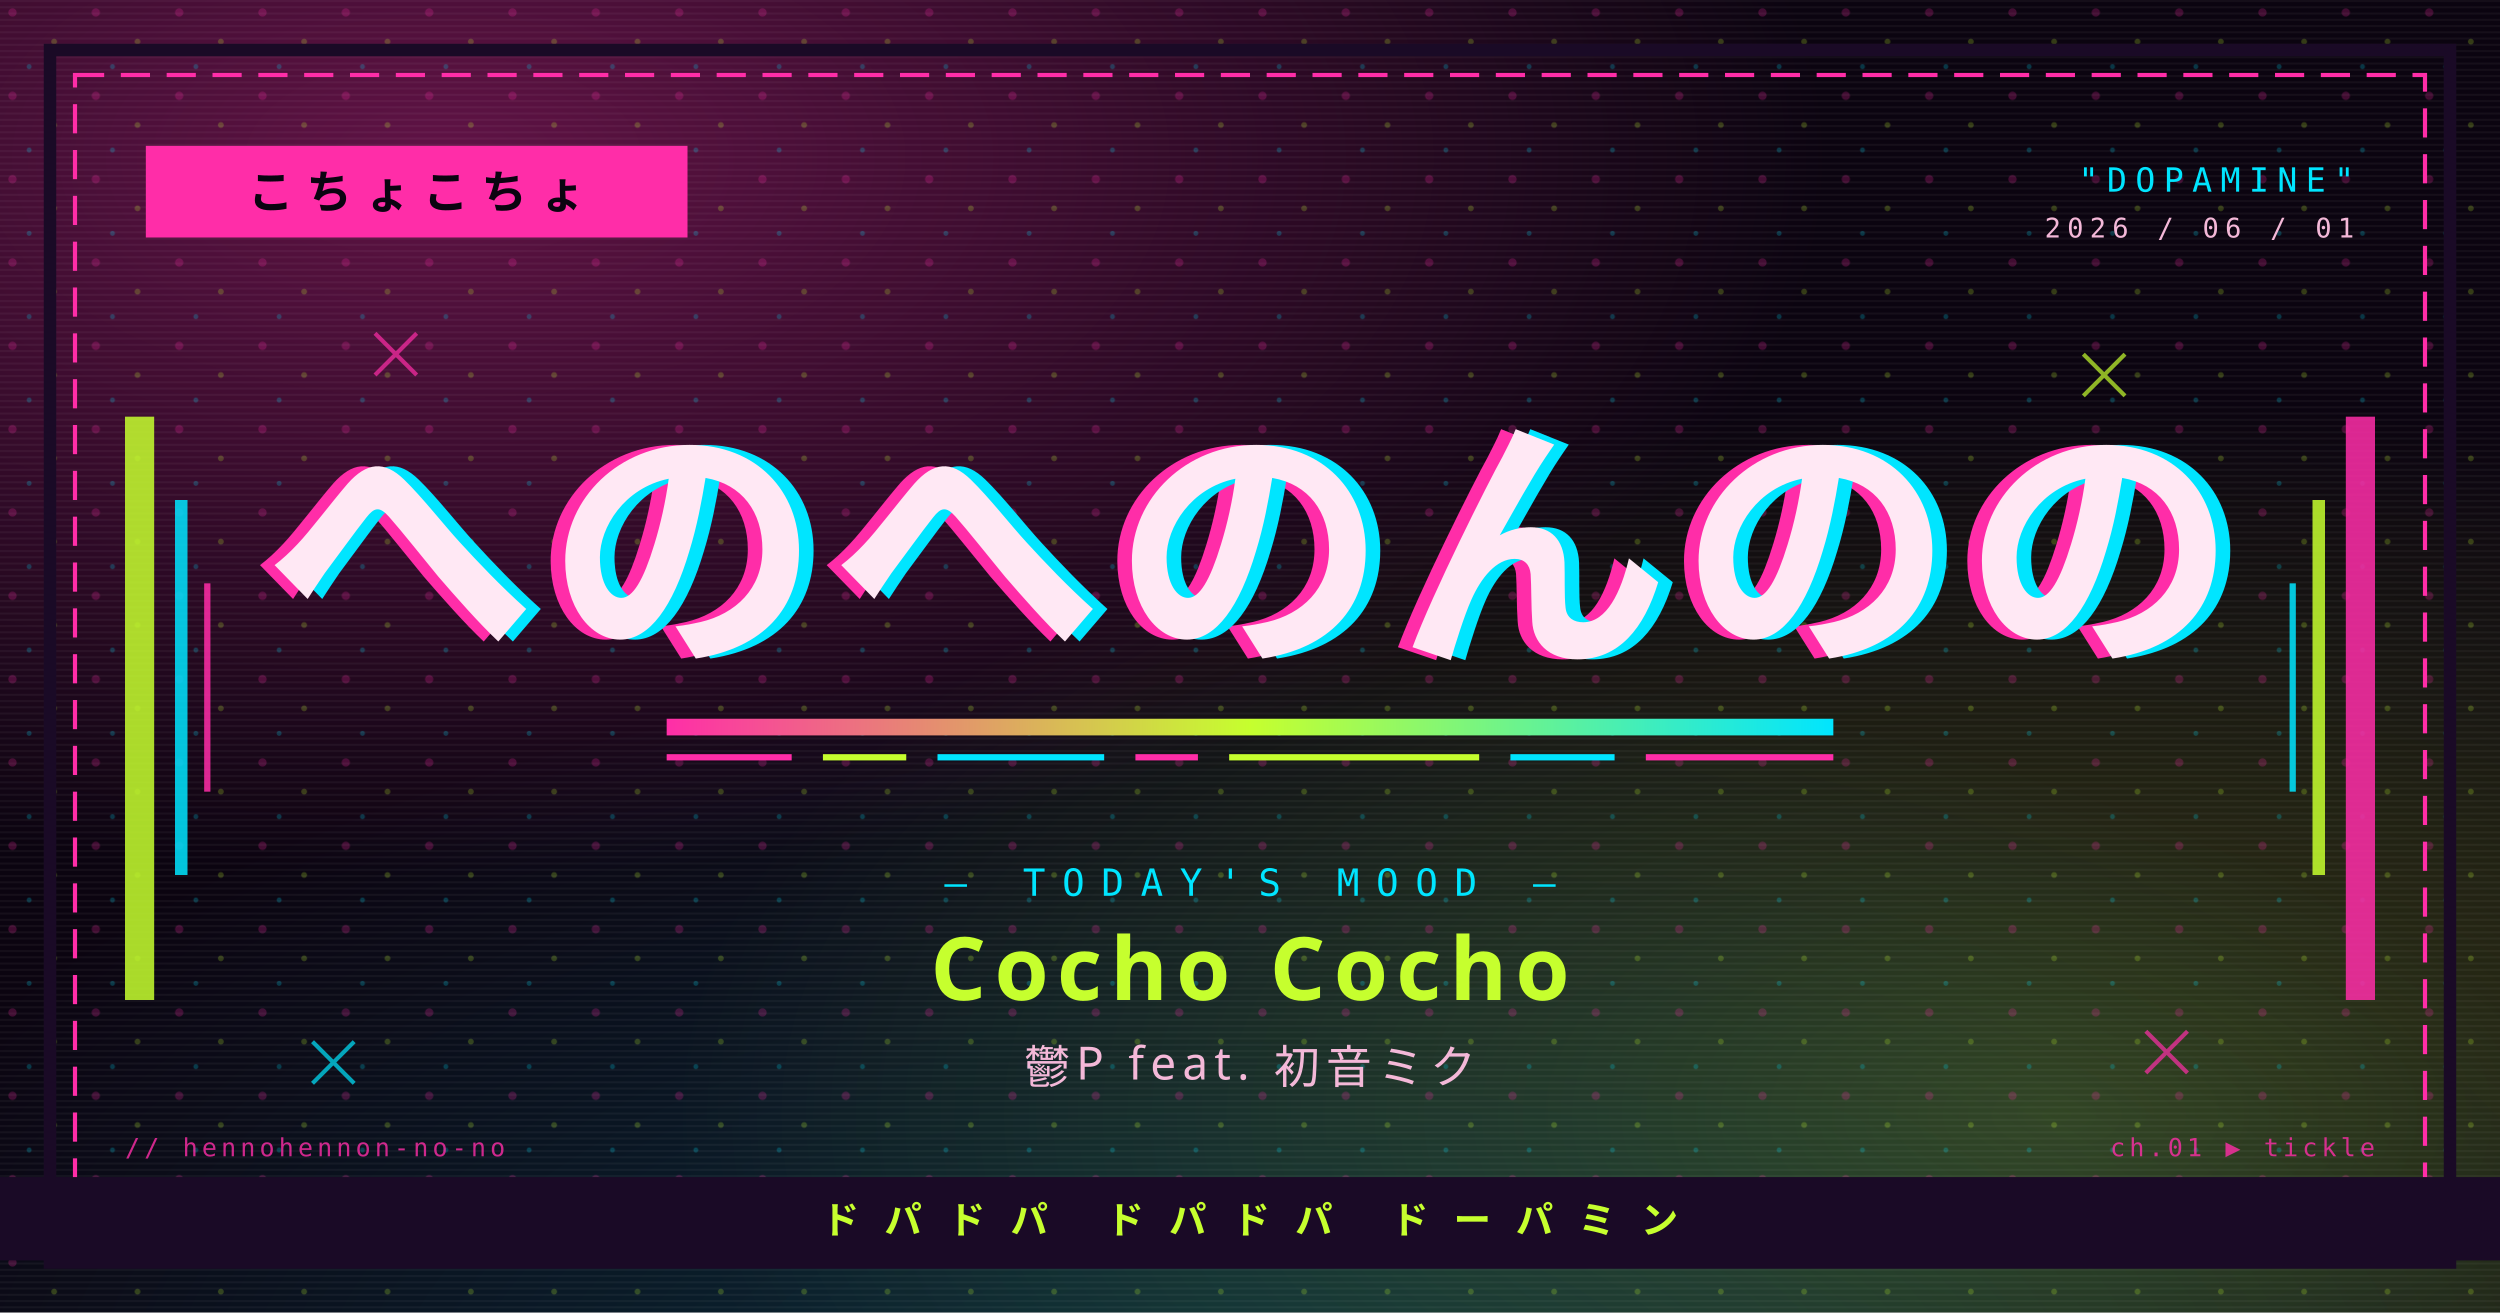
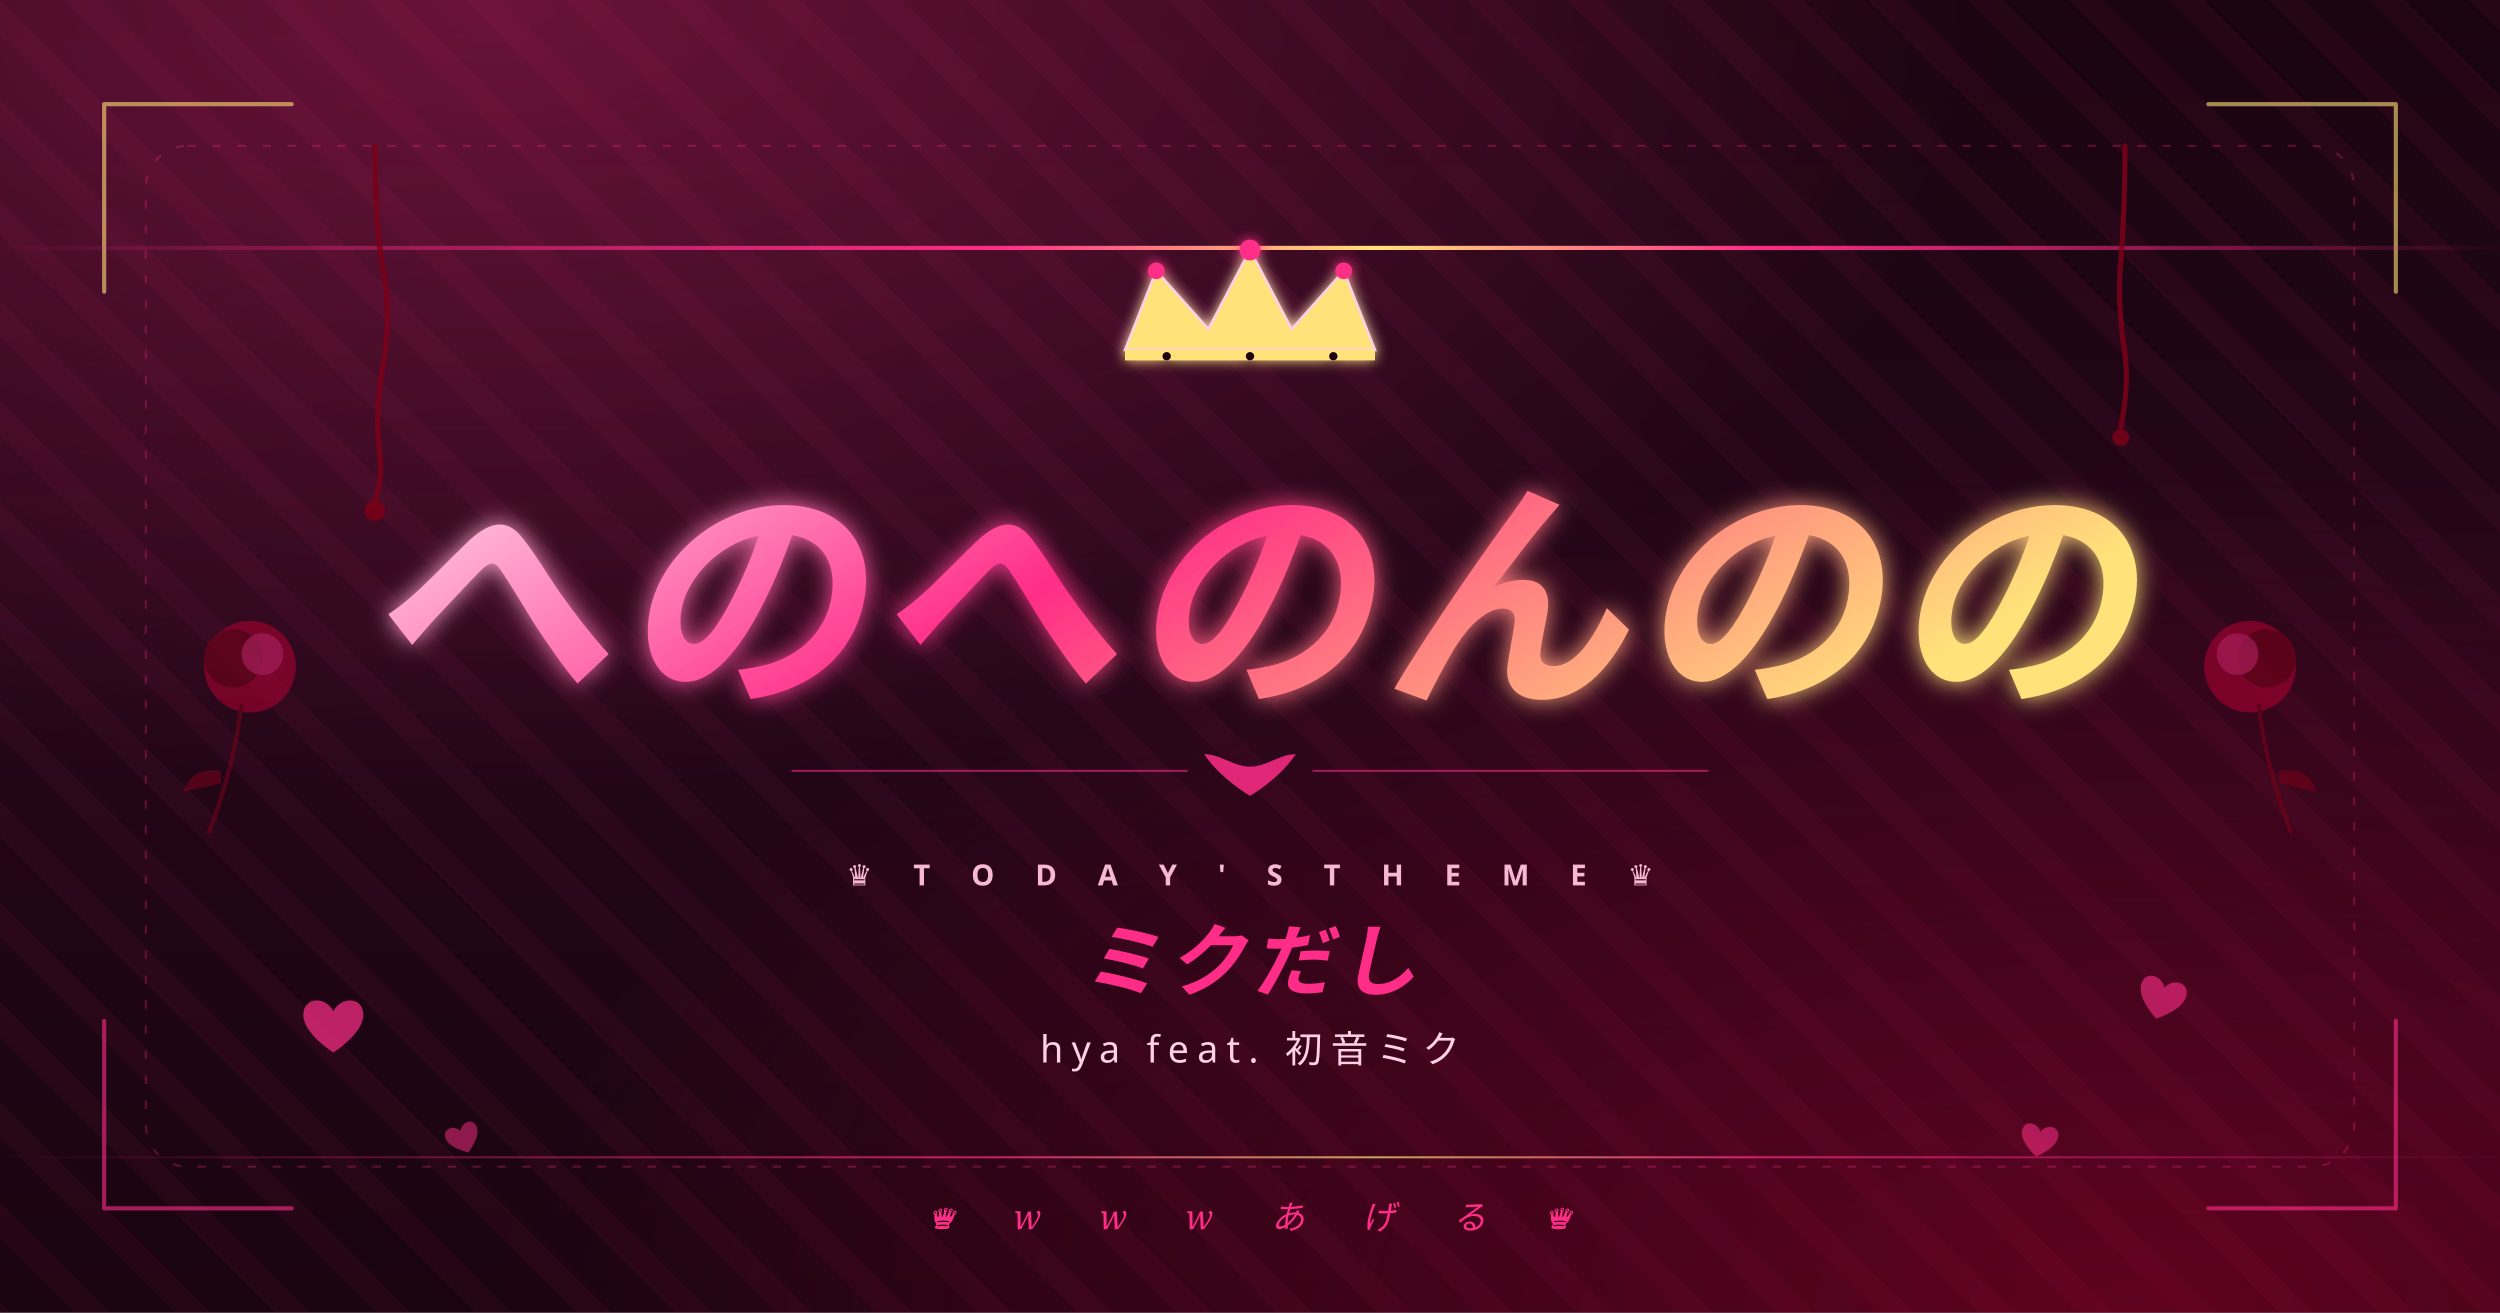
<svg xmlns="http://www.w3.org/2000/svg" width="1200" height="630" viewBox="0 0 1200 630">
  <defs>
-     <radialGradient id="bg1" cx="18%" cy="12%" r="55%">
-       <stop offset="0%" stop-color="#ff2da8" stop-opacity="0.35" />
-       <stop offset="100%" stop-color="#ff2da8" stop-opacity="0" />
+     <radialGradient id="bgGlow1" cx="20%" cy="0%" r="60%">
+       <stop offset="0%" stop-color="#ff2d87" stop-opacity="0.35" />
+       <stop offset="100%" stop-color="#ff2d87" stop-opacity="0" />
    </radialGradient>
-     <radialGradient id="bg2" cx="82%" cy="85%" r="55%">
-       <stop offset="0%" stop-color="#c6ff2e" stop-opacity="0.22" />
-       <stop offset="100%" stop-color="#c6ff2e" stop-opacity="0" />
+     <radialGradient id="bgGlow2" cx="85%" cy="100%" r="65%">
+       <stop offset="0%" stop-color="#b30033" stop-opacity="0.45" />
+       <stop offset="100%" stop-color="#b30033" stop-opacity="0" />
    </radialGradient>
-     <radialGradient id="bg3" cx="50%" cy="110%" r="60%">
-       <stop offset="0%" stop-color="#00e5ff" stop-opacity="0.18" />
-       <stop offset="100%" stop-color="#00e5ff" stop-opacity="0" />
-     </radialGradient>
-     <linearGradient id="hr1" x1="0" y1="0" x2="1" y2="0">
-       <stop offset="0%" stop-color="#ff2da8" />
-       <stop offset="50%" stop-color="#c6ff2e" />
-       <stop offset="100%" stop-color="#00e5ff" />
+     <linearGradient id="bgBase" x1="0" y1="0" x2="0" y2="1">
+       <stop offset="0%" stop-color="#1a0410" />
+       <stop offset="50%" stop-color="#240618" />
+       <stop offset="100%" stop-color="#1a0410" />
    </linearGradient>
-     <pattern id="scan" x="0" y="0" width="6" height="3" patternUnits="userSpaceOnUse">
-       <rect x="0" y="0" width="6" height="1" fill="#ffffff" fill-opacity="0.04" />
+     <linearGradient id="titleGrad" x1="0%" y1="0%" x2="100%" y2="20%">
+       <stop offset="0%" stop-color="#ffd1e8" />
+       <stop offset="45%" stop-color="#ff2d87" />
+       <stop offset="100%" stop-color="#ffe27a" />
+     </linearGradient>
+     <linearGradient id="ribbon" x1="0" y1="0" x2="1" y2="0">
+       <stop offset="0%" stop-color="#ff2d87" stop-opacity="0" />
+       <stop offset="40%" stop-color="#ff2d87" />
+       <stop offset="55%" stop-color="#ffe27a" />
+       <stop offset="70%" stop-color="#ff2d87" />
+       <stop offset="100%" stop-color="#ff2d87" stop-opacity="0" />
+     </linearGradient>
+     <pattern id="diagonals" x="0" y="0" width="34" height="34" patternUnits="userSpaceOnUse" patternTransform="rotate(135)">
+       <rect width="34" height="34" fill="none" />
+       <rect x="0" y="0" width="12" height="34" fill="#ff2d87" fill-opacity="0.05" />
    </pattern>
-     <pattern id="dopa" x="0" y="0" width="40" height="40" patternUnits="userSpaceOnUse">
-       <circle cx="6" cy="6" r="2" fill="#ff2da8" fill-opacity="0.22" />
-       <circle cx="26" cy="20" r="1.4" fill="#c6ff2e" fill-opacity="0.22" />
-       <circle cx="14" cy="32" r="1.2" fill="#00e5ff" fill-opacity="0.22" />
-     </pattern>
+     <filter id="softGlow" x="-20%" y="-20%" width="140%" height="140%">
+       <feGaussianBlur stdDeviation="6" result="b" />
+       <feMerge>
+         <feMergeNode in="b" />
+         <feMergeNode in="SourceGraphic" />
+       </feMerge>
+     </filter>
+     <filter id="tiaraGlow" x="-50%" y="-50%" width="200%" height="200%">
+       <feGaussianBlur stdDeviation="3" result="b" />
+       <feMerge>
+         <feMergeNode in="b" />
+         <feMergeNode in="SourceGraphic" />
+       </feMerge>
+     </filter>
  </defs>
-   <rect width="1200" height="630" fill="#0b0410" />
-   <rect width="1200" height="630" fill="url(#bg1)" />
-   <rect width="1200" height="630" fill="url(#bg2)" />
-   <rect width="1200" height="630" fill="url(#bg3)" />
-   <rect width="1200" height="630" fill="url(#dopa)" />
-   <rect width="1200" height="630" fill="url(#scan)" />
-   <rect x="24" y="24" width="1152" height="582" fill="none" stroke="#1a0a26" stroke-width="6" />
-   <rect x="36" y="36" width="1128" height="558" fill="none" stroke="#ff2da8" stroke-width="2" stroke-dasharray="14 8" />
-   <g transform="translate(70, 70)">
-     <rect x="0" y="0" width="260" height="44" fill="#ff2da8" />
-     <text x="130" y="30" font-family="sans-serif" font-weight="900" font-size="22" fill="#0b0410" text-anchor="middle" letter-spacing="6">こちょこちょ</text>
+   <rect width="1200" height="630" fill="#1a0410" />
+   <rect width="1200" height="630" fill="url(#bgBase)" />
+   <rect width="1200" height="630" fill="url(#diagonals)" />
+   <rect width="1200" height="630" fill="url(#bgGlow1)" />
+   <rect width="1200" height="630" fill="url(#bgGlow2)" />
+   <g opacity="0.6">
+     <path d="M 50 50 L 50 140 M 50 50 L 140 50" stroke="#ffe27a" stroke-width="2" fill="none" stroke-linecap="round" />
+     <path d="M 1150 50 L 1150 140 M 1150 50 L 1060 50" stroke="#ffe27a" stroke-width="2" fill="none" stroke-linecap="round" />
+     <path d="M 50 580 L 50 490 M 50 580 L 140 580" stroke="#ff2d87" stroke-width="2" fill="none" stroke-linecap="round" />
+     <path d="M 1150 580 L 1150 490 M 1150 580 L 1060 580" stroke="#ff2d87" stroke-width="2" fill="none" stroke-linecap="round" />
  </g>
-   <g transform="translate(1130, 92)">
-     <text x="0" y="0" font-family="monospace" font-size="16" fill="#00e5ff" text-anchor="end" letter-spacing="4">"DOPAMINE"</text>
-     <text x="0" y="22" font-family="monospace" font-size="13" fill="#f4b8d8" text-anchor="end" letter-spacing="3">2026 / 06 / 01</text>
+   <rect x="70" y="70" width="1060" height="490" rx="20" ry="20" fill="none" stroke="#ff2d87" stroke-opacity="0.28" stroke-width="1" stroke-dasharray="4 8" />
+   <rect x="0" y="118" width="1200" height="2" fill="url(#ribbon)" />
+   <g transform="translate(600 158)" filter="url(#tiaraGlow)">
+     <path d="M -60 10 L -45 -28 L -20 0 L 0 -38 L 20 0 L 45 -28 L 60 10 Z" fill="#ffe27a" stroke="#ffd1e8" stroke-width="1.2" />
+     <circle cx="-45" cy="-28" r="4" fill="#ff2d87" />
+     <circle cx="0" cy="-38" r="5" fill="#ff2d87" />
+     <circle cx="45" cy="-28" r="4" fill="#ff2d87" />
+     <rect x="-60" y="10" width="120" height="5" fill="#ffe27a" />
+     <circle cx="-40" cy="13" r="2" fill="#1a0410" />
+     <circle cx="0" cy="13" r="2" fill="#1a0410" />
+     <circle cx="40" cy="13" r="2" fill="#1a0410" />
  </g>
+   <g filter="url(#softGlow)">
+     <text x="600" y="330" font-family="serif" font-size="118" font-weight="700" font-style="italic" text-anchor="middle" fill="url(#titleGrad)" letter-spacing="4">へのへのんのの</text>
+   </g>
+   <g transform="translate(600 370)">
+     <line x1="-220" y1="0" x2="-30" y2="0" stroke="#ff2d87" stroke-opacity="0.55" stroke-width="1" />
+     <line x1="30" y1="0" x2="220" y2="0" stroke="#ff2d87" stroke-opacity="0.55" stroke-width="1" />
+     <path d="M -22 -8 C -14 -8, -8 -2, 0 -2 C 8 -2, 14 -8, 22 -8 C 14 4, 0 12, 0 12 C 0 12, -14 4, -22 -8 Z" fill="#ff2d87" opacity="0.85" />
+   </g>
+   <text x="600" y="425" font-family="sans-serif" font-size="14" text-anchor="middle" fill="#f7b8d4" letter-spacing="8" font-weight="700">♛  T O D A Y ' S   T H E M E  ♛</text>
+   <text x="600" y="475" font-family="serif" font-size="38" font-style="italic" font-weight="700" text-anchor="middle" fill="#ff2d87" letter-spacing="3">ミクだし</text>
+   <text x="600" y="510" font-family="sans-serif" font-size="18" text-anchor="middle" fill="#ffd1e8" letter-spacing="4">hya  feat.  初音ミク</text>
  <g opacity="0.85">
-     <rect x="60" y="200" width="14" height="280" fill="#c6ff2e" />
-     <rect x="84" y="240" width="6" height="180" fill="#00e5ff" />
-     <rect x="98" y="280" width="3" height="100" fill="#ff2da8" />
+     <path d="M 180 70 Q 180 110, 184 130 Q 188 150, 184 175 Q 180 195, 182 215 Q 184 230, 180 240" stroke="#7a0018" stroke-width="2.5" fill="none" stroke-linecap="round" />
+     <circle cx="180" cy="245" r="5" fill="#7a0018" />
+     <path d="M 1020 70 Q 1020 100, 1018 125 Q 1016 145, 1020 170 Q 1022 185, 1018 205" stroke="#7a0018" stroke-width="2.5" fill="none" stroke-linecap="round" />
+     <circle cx="1018" cy="210" r="4" fill="#7a0018" />
  </g>
-   <g opacity="0.85">
-     <rect x="1126" y="200" width="14" height="280" fill="#ff2da8" />
-     <rect x="1110" y="240" width="6" height="180" fill="#c6ff2e" />
-     <rect x="1099" y="280" width="3" height="100" fill="#00e5ff" />
+   <g fill="#ff2d87">
+     <g transform="translate(160 480) scale(0.9)" opacity="0.7">
+       <path d="M 0 6 C -4 -2, -16 -2, -16 8 C -16 18, 0 28, 0 28 C 0 28, 16 18, 16 8 C 16 -2, 4 -2, 0 6 Z" />
+     </g>
+     <g transform="translate(1040 470) scale(0.7) rotate(15)" opacity="0.6">
+       <path d="M 0 6 C -4 -2, -16 -2, -16 8 C -16 18, 0 28, 0 28 C 0 28, 16 18, 16 8 C 16 -2, 4 -2, 0 6 Z" />
+     </g>
+     <g transform="translate(220 540) scale(0.5) rotate(-20)" opacity="0.5">
+       <path d="M 0 6 C -4 -2, -16 -2, -16 8 C -16 18, 0 28, 0 28 C 0 28, 16 18, 16 8 C 16 -2, 4 -2, 0 6 Z" />
+     </g>
+     <g transform="translate(980 540) scale(0.55) rotate(10)" opacity="0.55">
+       <path d="M 0 6 C -4 -2, -16 -2, -16 8 C -16 18, 0 28, 0 28 C 0 28, 16 18, 16 8 C 16 -2, 4 -2, 0 6 Z" />
+     </g>
  </g>
-   <g transform="translate(600, 310)">
-     <text x="-7" y="0" font-family="sans-serif" font-weight="900" font-size="130" fill="#ff2da8" text-anchor="middle" letter-spacing="6">へのへのんのの</text>
-     <text x="7" y="0" font-family="sans-serif" font-weight="900" font-size="130" fill="#00e5ff" text-anchor="middle" letter-spacing="6">へのへのんのの</text>
-     <text x="0" y="0" font-family="sans-serif" font-weight="900" font-size="130" fill="#ffe8f4" text-anchor="middle" letter-spacing="6">へのへのんのの</text>
+   <g transform="translate(120 320)" opacity="0.55">
+     <circle cx="0" cy="0" r="22" fill="#b30033" />
+     <circle cx="-8" cy="-4" r="14" fill="#7a0018" />
+     <circle cx="6" cy="-6" r="10" fill="#ff2d87" opacity="0.7" />
+     <path d="M -4 18 Q -8 50, -20 80" stroke="#7a0018" stroke-width="2" fill="none" />
+     <path d="M -14 50 Q -28 48, -32 60 Q -22 58, -14 56 Z" fill="#7a0018" />
  </g>
-   <rect x="320" y="345" width="560" height="8" fill="url(#hr1)" />
-   <g>
-     <rect x="320" y="362" width="60" height="3" fill="#ff2da8" />
-     <rect x="395" y="362" width="40" height="3" fill="#c6ff2e" />
-     <rect x="450" y="362" width="80" height="3" fill="#00e5ff" />
-     <rect x="545" y="362" width="30" height="3" fill="#ff2da8" />
-     <rect x="590" y="362" width="120" height="3" fill="#c6ff2e" />
-     <rect x="725" y="362" width="50" height="3" fill="#00e5ff" />
-     <rect x="790" y="362" width="90" height="3" fill="#ff2da8" />
+   <g transform="translate(1080 320)" opacity="0.55">
+     <circle cx="0" cy="0" r="22" fill="#b30033" />
+     <circle cx="8" cy="-4" r="14" fill="#7a0018" />
+     <circle cx="-6" cy="-6" r="10" fill="#ff2d87" opacity="0.7" />
+     <path d="M 4 18 Q 8 50, 20 80" stroke="#7a0018" stroke-width="2" fill="none" />
+     <path d="M 14 50 Q 28 48, 32 60 Q 22 58, 14 56 Z" fill="#7a0018" />
  </g>
-   <g transform="translate(600, 430)">
-     <text x="0" y="0" font-family="monospace" font-size="18" fill="#00e5ff" text-anchor="middle" letter-spacing="8">— TODAY'S MOOD —</text>
-   </g>
-   <g transform="translate(600, 480)">
-     <text x="0" y="0" font-family="sans-serif" font-weight="900" font-size="42" fill="#c6ff2e" text-anchor="middle" letter-spacing="4">Cocho Cocho</text>
-   </g>
-   <g transform="translate(600, 520)">
-     <text x="0" y="0" font-family="sans-serif" font-size="22" fill="#f4b8d8" text-anchor="middle" letter-spacing="3">鬱P feat. 初音ミク</text>
-   </g>
-   <g transform="translate(0, 565)">
-     <rect x="0" y="0" width="1200" height="40" fill="#1a0a26" />
-     <text x="600" y="27" font-family="sans-serif" font-weight="900" font-size="18" fill="#c6ff2e" text-anchor="middle" letter-spacing="12">ドパドパ  ドパドパ  ドーパミン</text>
-   </g>
-   <g font-family="monospace" font-size="12" fill="#ff2da8" opacity="0.8">
-     <text x="60" y="555" letter-spacing="2">// hennohennon-no-no</text>
-     <text x="1140" y="555" text-anchor="end" letter-spacing="2">ch.01 ▶ tickle</text>
-   </g>
-   <g stroke="#ff2da8" stroke-width="2" opacity="0.7">
-     <line x1="180" y1="160" x2="200" y2="180" />
-     <line x1="200" y1="160" x2="180" y2="180" />
-   </g>
-   <g stroke="#c6ff2e" stroke-width="2" opacity="0.7">
-     <line x1="1000" y1="170" x2="1020" y2="190" />
-     <line x1="1020" y1="170" x2="1000" y2="190" />
-   </g>
-   <g stroke="#00e5ff" stroke-width="2" opacity="0.7">
-     <line x1="150" y1="500" x2="170" y2="520" />
-     <line x1="170" y1="500" x2="150" y2="520" />
-   </g>
-   <g stroke="#ff2da8" stroke-width="2" opacity="0.7">
-     <line x1="1030" y1="495" x2="1050" y2="515" />
-     <line x1="1050" y1="495" x2="1030" y2="515" />
-   </g>
+   <rect x="0" y="555" width="1200" height="1" fill="url(#ribbon)" opacity="0.7" />
+   <text x="600" y="590" font-family="serif" font-size="16" font-style="italic" text-anchor="middle" fill="#ff2d87" letter-spacing="12">♛  w w w   あ げ る  ♛</text>
</svg>
